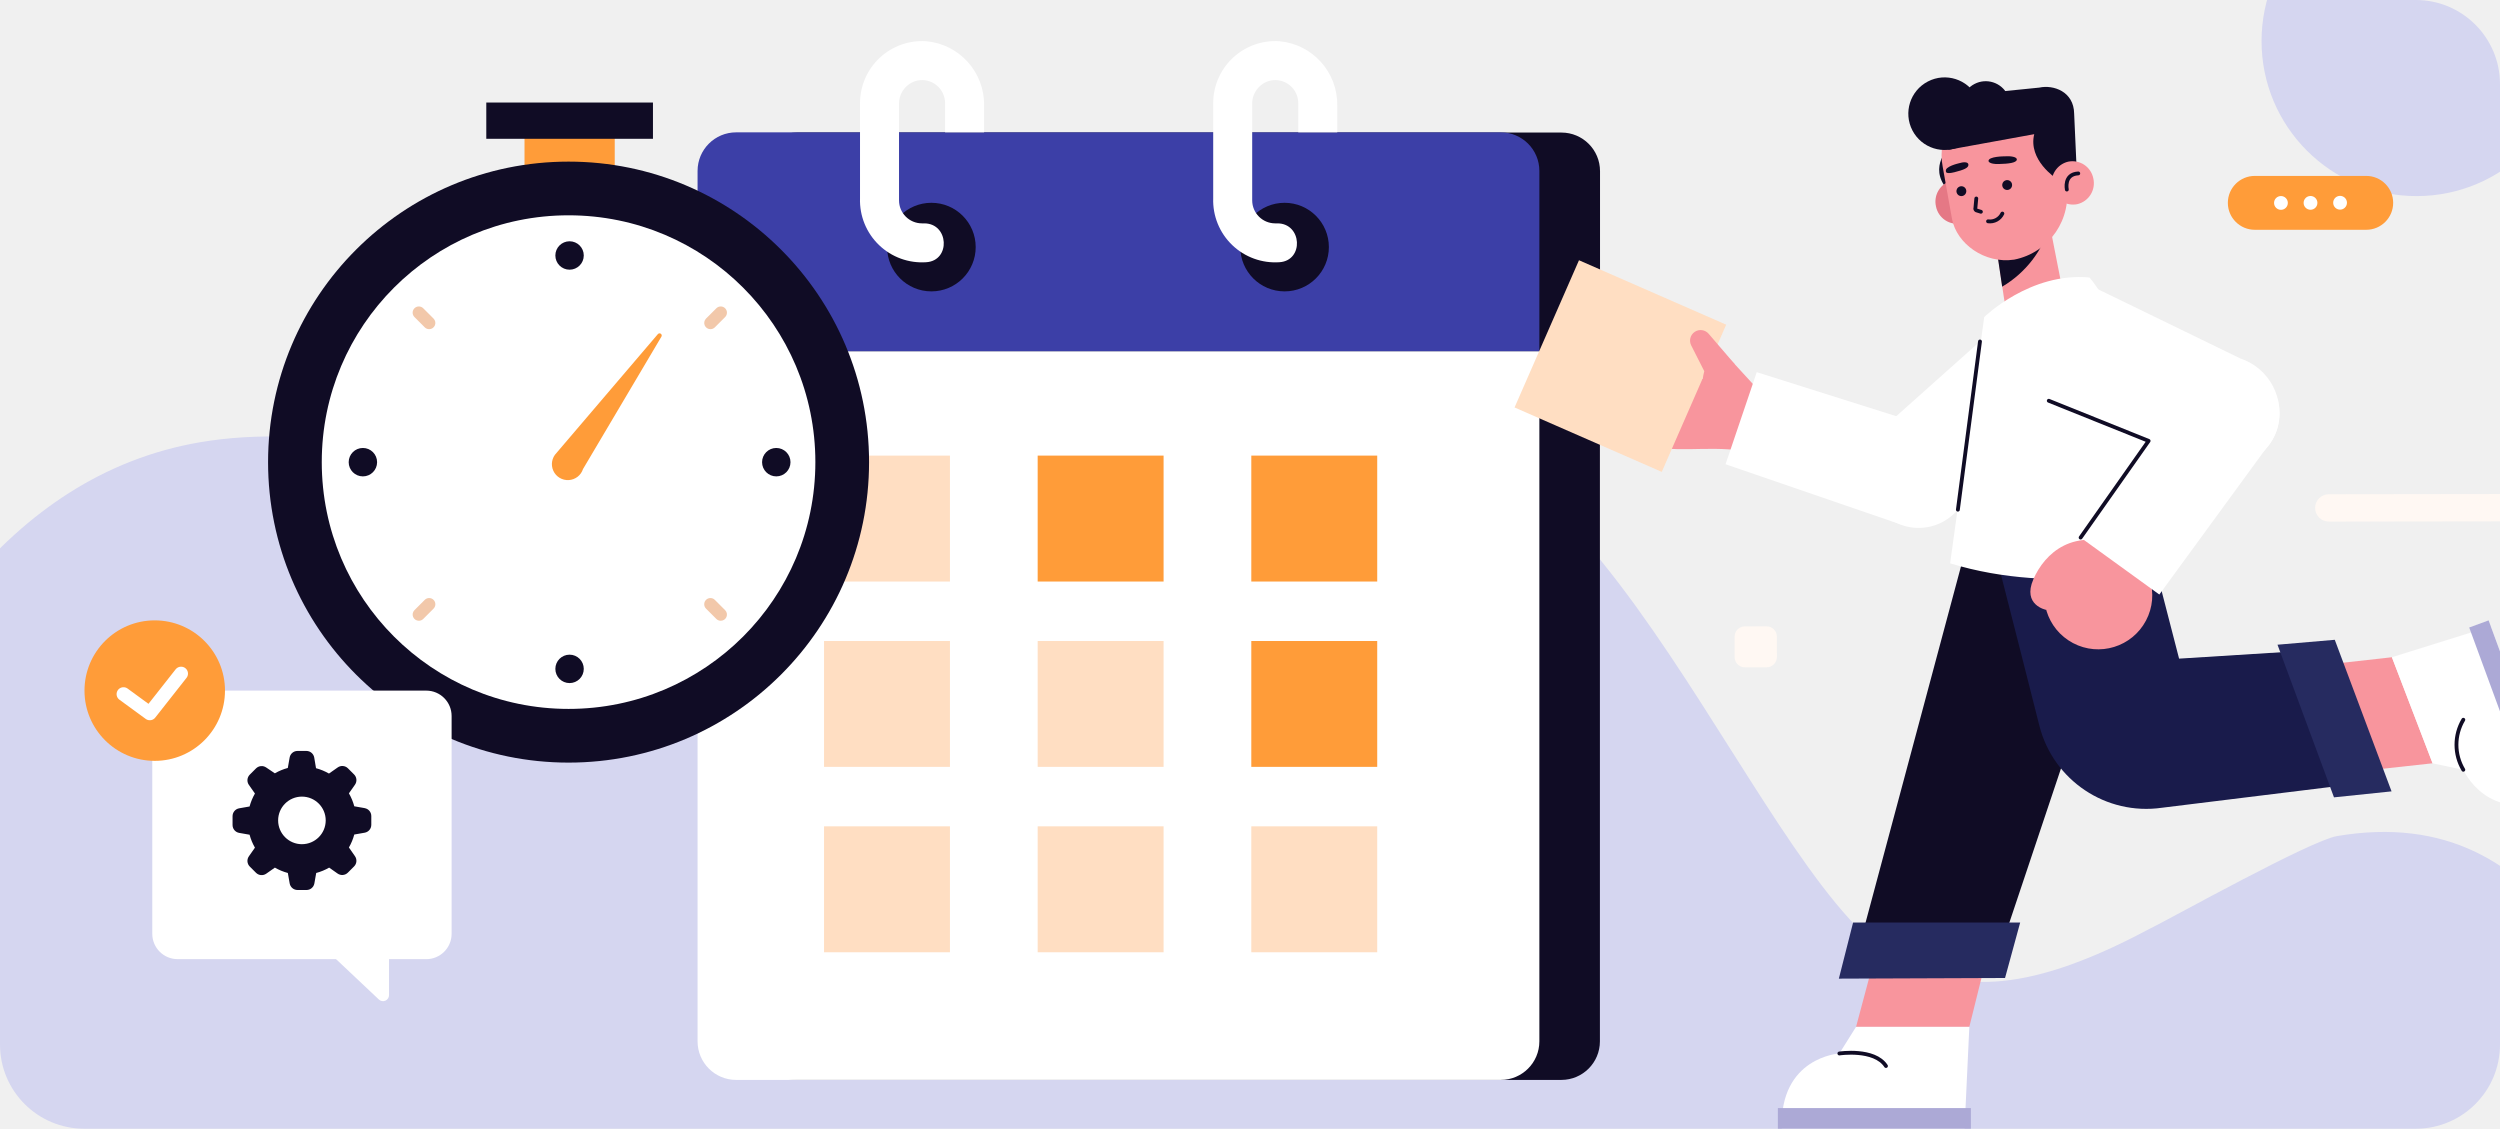
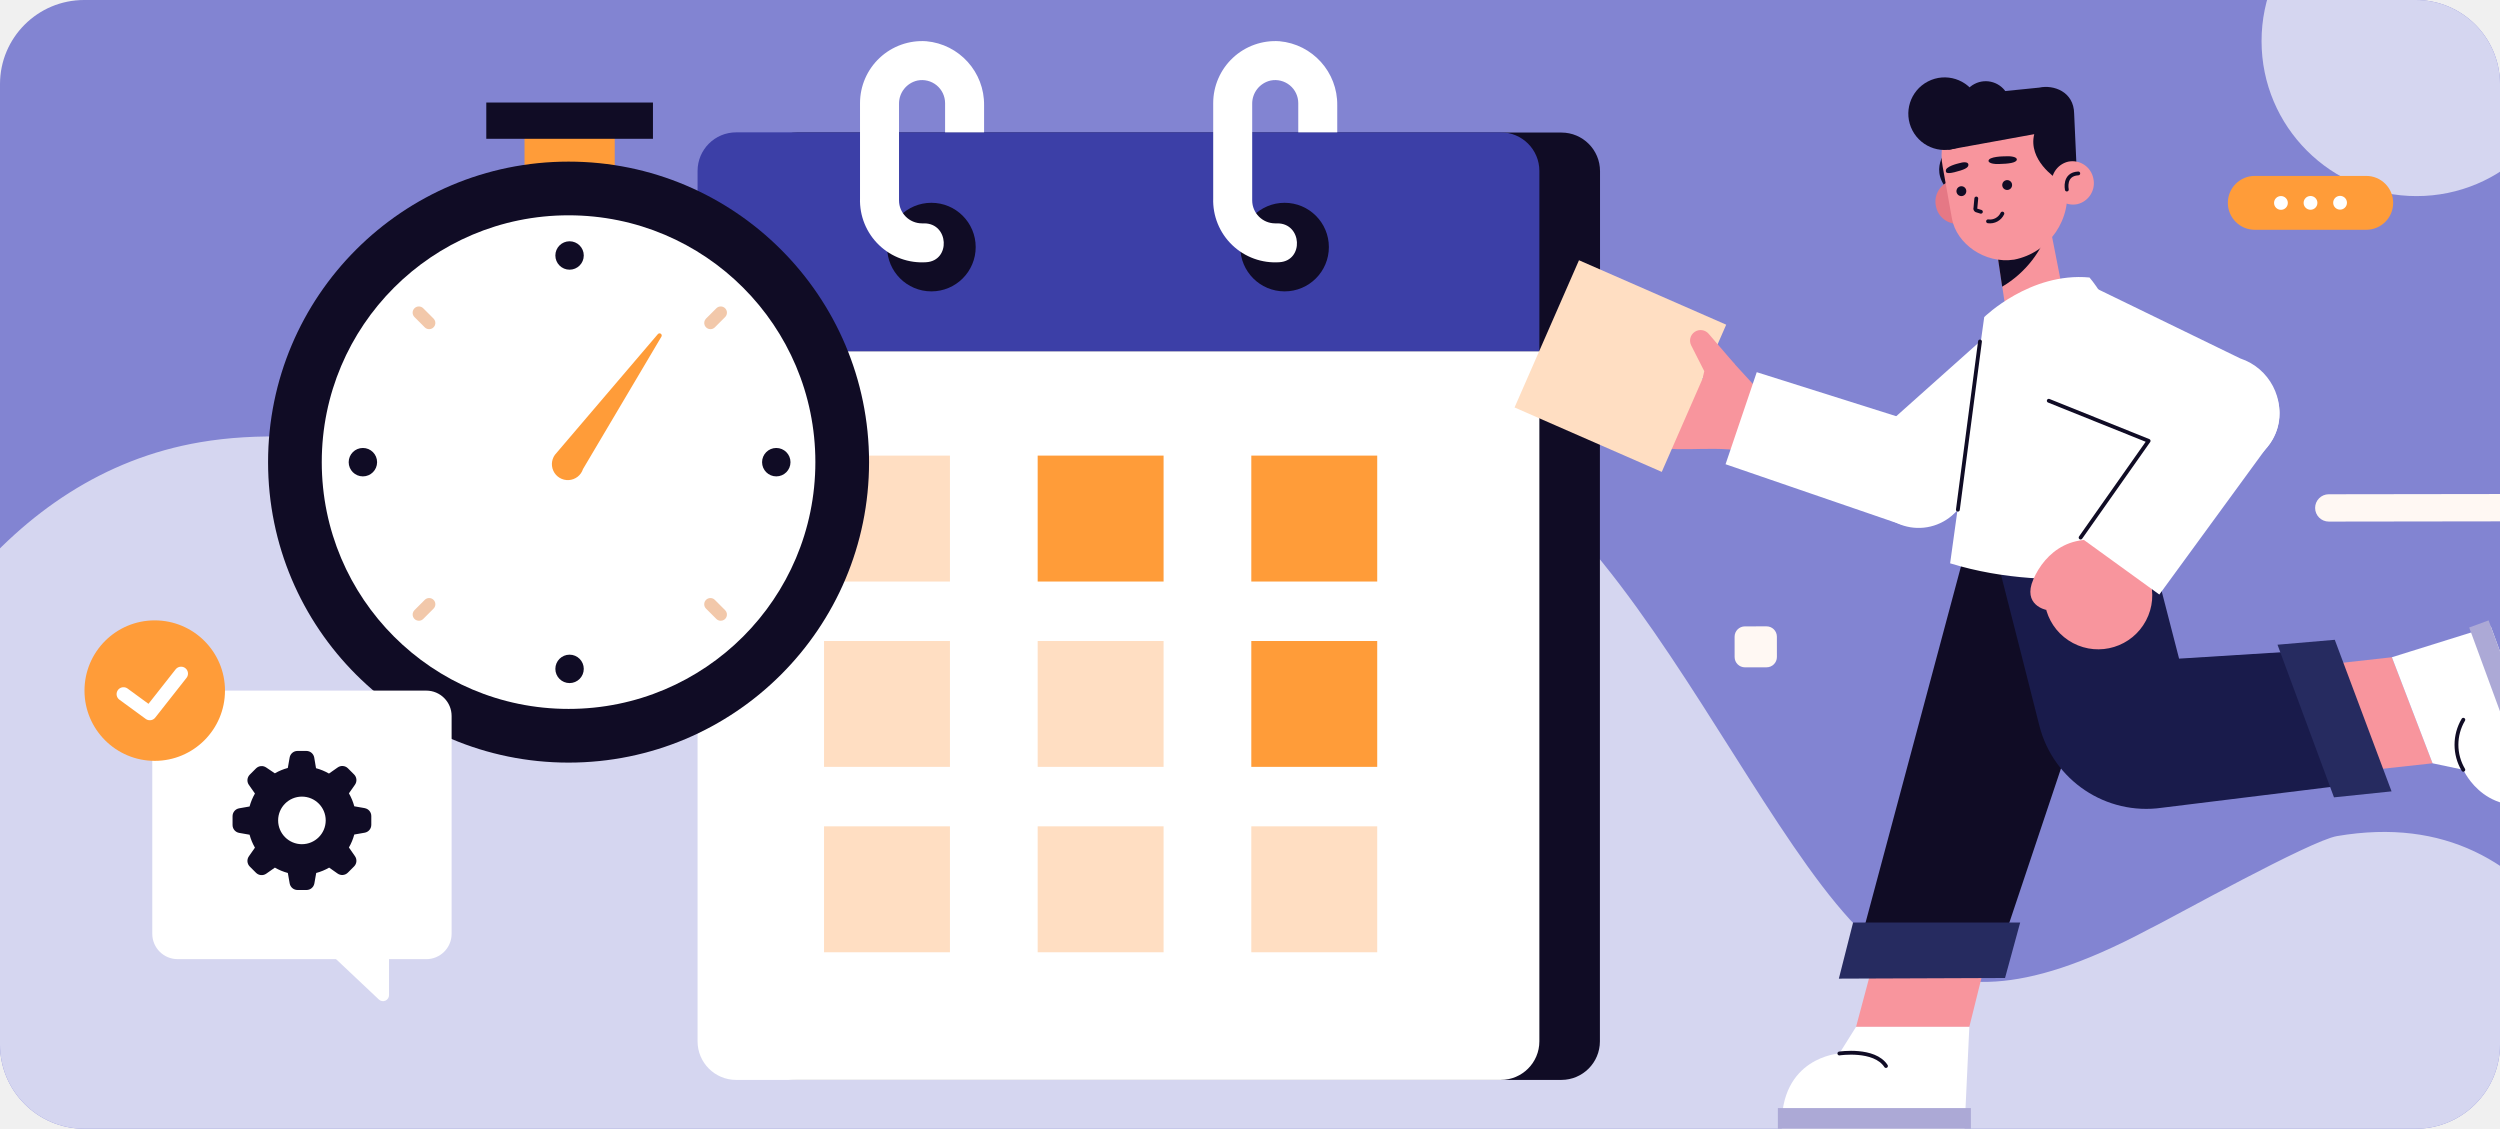
<svg xmlns="http://www.w3.org/2000/svg" width="505" height="228" viewBox="0 0 505 228">
  <defs>
    <clipPath id="clip-path">
      <rect id="Rectángulo_42767" data-name="Rectángulo 42767" width="505" height="228" rx="17" transform="translate(180 404)" fill="#e8e8e8" />
    </clipPath>
  </defs>
-   <g id="Enmascarar_grupo_222" data-name="Enmascarar grupo 222" transform="translate(-180 -404)" clip-path="url(#clip-path)">
-     <g id="Grupo_169334" data-name="Grupo 169334" transform="translate(130.996 309.308)">
-       <g id="Grupo_169338" data-name="Grupo 169338" transform="translate(0 84.266)">
-         <path id="Trazado_161037" data-name="Trazado 161037" d="M557.584,344.17c-5.335.91-32.929,16.271-37.4,18.508l0-.012c-.066.037-.129.065-.194.1-.176.09-.35.181-.526.273-26.663,14.214-38.907,11.548-49.392,6.738-28.31-12.991-61.725-117.155-107.575-106.328-19.448,4.591-18.467,59.07-30.661,71.774l.016-.056c-.085.108-.17.2-.255.3-1.749,1.834-3.454,3.7-5.065,5.619-23.849,23.257-47.605-7.06-54.426-13.927-.5-.543-1.023-4.856-1.531-5.395-.273-.3-.424-.482-.424-.482l0,.037c-29.882-31.466-98.381-64.537-144.2-56.712C47.224,278.056,36.513,412.649,36.513,412.649H624.795c-9.189-31.542-23.234-75.991-67.21-68.479" transform="translate(-36.513 -164.853)" fill="#d5d6f0" />
-         <path id="Trazado_161038" data-name="Trazado 161038" d="M655.1,205.827l-35.469.049a2.76,2.76,0,1,1-.007-5.521l35.469-.05a2.761,2.761,0,0,1,.008,5.522" transform="translate(-100.209 -90.089)" fill="#fff8f3" />
-         <path id="Trazado_161040" data-name="Trazado 161040" d="M606.8,86.7l-4.377.006a2.083,2.083,0,0,1-2.086-2.079l-.005-4.109a2.082,2.082,0,0,1,2.079-2.086l4.377-.006a2.083,2.083,0,0,1,2.086,2.079l.005,4.109A2.082,2.082,0,0,1,606.8,86.7" transform="translate(-200.94 58.523)" fill="#fff8f3" />
-         <path id="Trazado_161041" data-name="Trazado 161041" d="M10.35,247.714l-4.377.006a2.083,2.083,0,0,1-2.086-2.079l-.006-4.109a2.083,2.083,0,0,1,2.08-2.086l4.377-.006a2.083,2.083,0,0,1,2.086,2.079l.005,4.109a2.083,2.083,0,0,1-2.079,2.086" transform="translate(13.091 -110.011)" fill="#fff8f3" />
-         <path id="Trazado_161042" data-name="Trazado 161042" d="M523.37,31.313A31.313,31.313,0,1,1,492.056,0,31.314,31.314,0,0,1,523.37,31.313" transform="translate(45.094 -12.588)" fill="#d5d6f0" />
-         <path id="Trazado_161043" data-name="Trazado 161043" d="M581.948,155.069H559.436a5.441,5.441,0,0,1,0-10.883h22.512a5.441,5.441,0,0,1,0,10.883" transform="translate(-54.965 -98.226)" fill="#ff9c39" />
-         <path id="Trazado_161044" data-name="Trazado 161044" d="M567.43,150.216a1.392,1.392,0,1,1-1.4-1.388,1.392,1.392,0,0,1,1.4,1.388" transform="translate(-56.283 -98.801)" fill="#fff" />
-         <path id="Trazado_161045" data-name="Trazado 161045" d="M574.245,150.2a1.392,1.392,0,1,1-1.4-1.388,1.392,1.392,0,0,1,1.4,1.388" transform="translate(-57.126 -98.798)" fill="#fff" />
-         <path id="Trazado_161046" data-name="Trazado 161046" d="M581.059,150.173a1.392,1.392,0,1,1-1.4-1.388,1.392,1.392,0,0,1,1.4,1.388" transform="translate(-57.969 -98.795)" fill="#fff" />
-         <g id="Grupo_169337" data-name="Grupo 169337" transform="translate(189.913 18.726)">
-           <path id="Trazado_161052" data-name="Trazado 161052" d="M196,291.675a7.792,7.792,0,0,0,7.792,7.792H358.252a7.792,7.792,0,0,0,7.793-7.792V152.267H196Z" transform="translate(-183.772 -89.624)" fill="#100c25" />
-           <path id="Trazado_161053" data-name="Trazado 161053" d="M358.284,88.588H203.826a7.792,7.792,0,0,0-7.792,7.792V132.8H366.077V96.38a7.792,7.792,0,0,0-7.792-7.792" transform="translate(-183.782 -70.111)" fill="#100c25" />
-           <path id="Trazado_161054" data-name="Trazado 161054" d="M178.369,291.675a7.792,7.792,0,0,0,7.792,7.792H340.619a7.792,7.792,0,0,0,7.793-7.792V152.267H178.369Z" transform="translate(-178.369 -89.624)" fill="#fff" />
-           <path id="Trazado_161055" data-name="Trazado 161055" d="M340.619,88.526H186.161a7.792,7.792,0,0,0-7.792,7.792v36.417H348.412V96.318a7.792,7.792,0,0,0-7.792-7.792" transform="translate(-178.369 -70.092)" fill="#3c3fa7" />
-           <path id="Trazado_161056" data-name="Trazado 161056" d="M251.466,117.991a8.947,8.947,0,1,1-8.947-8.947,8.947,8.947,0,0,1,8.947,8.947" transform="translate(-195.285 -76.379)" fill="#100c25" />
-           <path id="Trazado_161057" data-name="Trazado 161057" d="M238.211,98.769h0a4.653,4.653,0,0,1-4.654-4.653V74.661a4.776,4.776,0,0,1,3.727-4.746,4.661,4.661,0,0,1,5.58,4.563v5.9h7.877V74.921a12.827,12.827,0,0,0-11.674-12.945,12.544,12.544,0,0,0-13.387,12.5V93.71a12.529,12.529,0,0,0,13.4,12.906c4.96-.341,4.55-7.847-.422-7.847Z" transform="translate(-192.866 -61.948)" fill="#fff" />
-           <path id="Trazado_161058" data-name="Trazado 161058" d="M354.328,117.991a8.947,8.947,0,1,1-8.947-8.947,8.948,8.948,0,0,1,8.947,8.947" transform="translate(-226.804 -76.379)" fill="#100c25" />
-           <path id="Trazado_161059" data-name="Trazado 161059" d="M341.073,98.769h0a4.653,4.653,0,0,1-4.653-4.653V74.661a4.776,4.776,0,0,1,3.726-4.746,4.661,4.661,0,0,1,5.581,4.563v5.9H353.6V74.921A12.827,12.827,0,0,0,341.93,61.976a12.543,12.543,0,0,0-13.387,12.5V93.71a12.529,12.529,0,0,0,13.4,12.906c4.96-.341,4.549-7.847-.422-7.847Z" transform="translate(-224.386 -61.948)" fill="#fff" />
-           <rect id="Rectángulo_42495" data-name="Rectángulo 42495" width="25.435" height="25.435" transform="translate(25.545 83.73)" fill="#ffdec2" />
-           <rect id="Rectángulo_42496" data-name="Rectángulo 42496" width="25.435" height="25.435" transform="translate(25.545 121.176)" fill="#ffdec2" />
-           <rect id="Rectángulo_42497" data-name="Rectángulo 42497" width="25.435" height="25.435" transform="translate(25.545 158.621)" fill="#ffdec2" />
-           <rect id="Rectángulo_42498" data-name="Rectángulo 42498" width="25.435" height="25.435" transform="translate(68.7 83.73)" fill="#ff9c39" />
-           <rect id="Rectángulo_42499" data-name="Rectángulo 42499" width="25.435" height="25.435" transform="translate(68.7 121.176)" fill="#ffdec2" />
-           <rect id="Rectángulo_42500" data-name="Rectángulo 42500" width="25.435" height="25.435" transform="translate(68.7 158.621)" fill="#ffdec2" />
-           <rect id="Rectángulo_42501" data-name="Rectángulo 42501" width="25.435" height="25.435" transform="translate(111.854 83.73)" fill="#ff9c39" />
-           <rect id="Rectángulo_42502" data-name="Rectángulo 42502" width="25.435" height="25.435" transform="translate(111.854 121.176)" fill="#ff9c39" />
-           <rect id="Rectángulo_42503" data-name="Rectángulo 42503" width="25.435" height="25.435" transform="translate(111.854 158.621)" fill="#ffdec2" />
-         </g>
-         <g id="Grupo_169336" data-name="Grupo 169336" transform="translate(103.151 31.143)">
-           <rect id="Rectángulo_42504" data-name="Rectángulo 42504" width="18.223" height="12.001" transform="translate(51.806 4.207)" fill="#ff9c39" />
-           <rect id="Rectángulo_42505" data-name="Rectángulo 42505" width="33.667" height="7.319" transform="translate(44.083)" fill="#100c25" />
-           <path id="Trazado_161060" data-name="Trazado 161060" d="M194.133,200.313a60.7,60.7,0,1,1-60.7-60.7,60.7,60.7,0,0,1,60.7,60.7" transform="translate(-72.729 -127.683)" fill="#100c25" />
-           <path id="Trazado_161061" data-name="Trazado 161061" d="M187.173,204.2a49.854,49.854,0,1,1-49.855-49.855A49.855,49.855,0,0,1,187.173,204.2" transform="translate(-76.616 -131.57)" fill="#fff" />
-           <path id="Trazado_161062" data-name="Trazado 161062" d="M115.736,183.943a1.25,1.25,0,0,1-.887-.367l-2.082-2.082a1.254,1.254,0,1,1,1.774-1.774l2.083,2.082a1.254,1.254,0,0,1-.887,2.141" transform="translate(-83.194 -138.166)" fill="#f2c8aa" />
-           <path id="Trazado_161063" data-name="Trazado 161063" d="M195.74,263.948a1.251,1.251,0,0,1-.888-.367L192.77,261.5a1.254,1.254,0,0,1,1.774-1.774l2.083,2.082a1.254,1.254,0,0,1-.886,2.141" transform="translate(-104.298 -159.271)" fill="#f2c8aa" />
-           <path id="Trazado_161064" data-name="Trazado 161064" d="M113.653,263.948a1.254,1.254,0,0,1-.888-2.141l2.083-2.082a1.254,1.254,0,0,1,1.774,1.774l-2.082,2.082a1.25,1.25,0,0,1-.886.367" transform="translate(-83.193 -159.271)" fill="#f2c8aa" />
-           <path id="Trazado_161065" data-name="Trazado 161065" d="M193.658,183.943a1.254,1.254,0,0,1-.887-2.141l2.083-2.082a1.254,1.254,0,1,1,1.774,1.774l-2.082,2.082a1.25,1.25,0,0,1-.887.367" transform="translate(-104.298 -138.166)" fill="#f2c8aa" />
-           <path id="Trazado_161066" data-name="Trazado 161066" d="M157.3,164.341a2.87,2.87,0,1,1-2.87-2.87,2.87,2.87,0,0,1,2.87,2.87" transform="translate(-93.525 -133.45)" fill="#100c25" />
-           <path id="Trazado_161067" data-name="Trazado 161067" d="M157.3,277.766a2.87,2.87,0,1,1-2.87-2.87,2.87,2.87,0,0,1,2.87,2.87" transform="translate(-93.525 -163.37)" fill="#100c25" />
-           <path id="Trazado_161068" data-name="Trazado 161068" d="M97.722,218.183a2.87,2.87,0,1,1-2.87,2.87,2.87,2.87,0,0,1,2.87-2.87" transform="translate(-78.565 -148.41)" fill="#100c25" />
-           <path id="Trazado_161069" data-name="Trazado 161069" d="M211.147,218.183a2.87,2.87,0,1,1-2.87,2.87,2.87,2.87,0,0,1,2.87-2.87" transform="translate(-108.485 -148.41)" fill="#100c25" />
-           <path id="Trazado_161070" data-name="Trazado 161070" d="M172.015,186.881,151.525,210.9a3.22,3.22,0,1,0,5.366,3.235l15.837-26.74a.44.44,0,0,0-.714-.51" transform="translate(-93.269 -140.11)" fill="#ff9c39" />
-         </g>
-         <path id="Trazado_161071" data-name="Trazado 161071" d="M491.172,334.814l8.914-35.869-21.331-3.277L468.29,334.814Z" transform="translate(-44.363 -116.967)" fill="#f8959d" />
-         <path id="Trazado_161072" data-name="Trazado 161072" d="M489.051,340.341H466.169l-3.374,5.381s-12.109.712-11.635,15.2h36.925Z" transform="translate(-42.242 -122.493)" fill="#fff" />
-         <rect id="Rectángulo_42506" data-name="Rectángulo 42506" width="38.992" height="4.176" transform="translate(408.131 234.25)" fill="#aca9d6" />
-         <path id="Trazado_161073" data-name="Trazado 161073" d="M464.44,346.462s7.073-1.072,9.417,2.532" transform="translate(-43.886 -123.232)" fill="none" stroke="#100c25" stroke-linecap="round" stroke-linejoin="round" stroke-width="0.775" />
-         <path id="Trazado_161074" data-name="Trazado 161074" d="M526.327,223.871,496.07,314.227l-28.244-.665L491.79,224.1Z" transform="translate(-44.305 -108.084)" fill="#100c25" />
-         <path id="Trazado_161075" data-name="Trazado 161075" d="M500.951,316.3l-3.057,11.2-33.57.131L467.2,316.3Z" transform="translate(-43.872 -119.519)" fill="#262b60" />
-         <path id="Trazado_161076" data-name="Trazado 161076" d="M586.489,255.143,548.8,259.353l10.973,21.036,34.934-3.826Z" transform="translate(-54.322 -111.953)" fill="#f8959d" />
-         <path id="Trazado_161077" data-name="Trazado 161077" d="M591.81,254.261l8.215,21.421,6.216,1.312s4.843,11.122,18.275,5.683l-12.729-34.661Z" transform="translate(-59.644 -111.071)" fill="#fff" />
-         <rect id="Rectángulo_42507" data-name="Rectángulo 42507" width="4.176" height="38.992" transform="translate(547.782 137.182) rotate(-20.166)" fill="#aca9d6" />
-         <path id="Trazado_161078" data-name="Trazado 161078" d="M608.078,279.657a9.9,9.9,0,0,1,0-10.109" transform="translate(-61.481 -113.735)" fill="none" stroke="#100c25" stroke-linecap="round" stroke-linejoin="round" stroke-width="0.775" />
-         <path id="Trazado_161079" data-name="Trazado 161079" d="M567.458,249.057l-30.271,1.9-8.236-31.909-31.2,1.384,7.406,29.041,3.809,15.03a22.274,22.274,0,0,0,24.752,16.576L576.57,275.8Z" transform="translate(-48.008 -107.487)" fill="#191b4b" />
-         <path id="Trazado_161080" data-name="Trazado 161080" d="M565.44,252.112l11.57-.992,11.468,30.618-11.629,1.207Z" transform="translate(-56.381 -111.455)" fill="#262b60" />
-         <path id="Trazado_161081" data-name="Trazado 161081" d="M488.905,138.387s-4.473,4.855,2.248,9.634Z" transform="translate(-46.733 -97.509)" fill="#100c25" />
-         <path id="Trazado_161082" data-name="Trazado 161082" d="M495.091,148.622a4.391,4.391,0,0,1-3.254,5.264,4.344,4.344,0,0,1-5.135-3.4,4.391,4.391,0,0,1,3.254-5.264,4.344,4.344,0,0,1,5.135,3.4" transform="translate(-46.627 -98.342)" fill="#e57885" />
-         <path id="Trazado_161083" data-name="Trazado 161083" d="M500.636,159.578l1.555,10.481c.539,3.681,3.023,5.319,6.527,4.763,2.991-.476,6.066-2.416,5.452-5.642L510.955,152.8Z" transform="translate(-48.364 -99.293)" fill="#f8959d" />
-         <path id="Trazado_161084" data-name="Trazado 161084" d="M501.78,167.828a21.368,21.368,0,0,0,9.709-12.579c.795-3.074-11.06,3.458-11.06,3.458Z" transform="translate(-48.339 -99.493)" fill="#100c25" />
-         <path id="Trazado_161085" data-name="Trazado 161085" d="M502.674,158.862h0c-5.983.9-11.644-3.237-12.568-8.258l-1.875-10.515a11.727,11.727,0,0,1,8.778-13.693c6.195-1.374,13.427,2.461,14.816,8.862l1.363,8.211a13.312,13.312,0,0,1-10.514,15.393" transform="translate(-46.804 -95.991)" fill="#f8959d" />
-         <path id="Trazado_161086" data-name="Trazado 161086" d="M502.09,139.668s-3.326,0-3.266.957c0,0,.059.647,2.051.6s3.533-.235,3.661-.858-1.38-.788-2.446-.7" transform="translate(-48.14 -97.665)" fill="#100c25" />
-         <path id="Trazado_161087" data-name="Trazado 161087" d="M491.543,141.266s-2.809.648-2.538,1.567c0,0-.231.711,1.7.223s2.857-.871,2.843-1.506-.987-.606-2.006-.284" transform="translate(-46.923 -97.837)" fill="#100c25" />
-         <path id="Trazado_161088" data-name="Trazado 161088" d="M501.61,152.865a2.769,2.769,0,0,1-2.893,1.568" transform="translate(-48.127 -99.3)" fill="none" stroke="#100c25" stroke-linecap="round" stroke-linejoin="round" stroke-width="0.775" />
-         <path id="Trazado_161089" data-name="Trazado 161089" d="M493.412,147.388a1,1,0,1,1-1.155-.811,1,1,0,0,1,1.155.811" transform="translate(-47.226 -98.52)" fill="#100c25" />
-         <path id="Trazado_161090" data-name="Trazado 161090" d="M503.948,145.891a1,1,0,1,1-1.22-.708,1,1,0,0,1,1.22.708" transform="translate(-48.531 -98.346)" fill="#100c25" />
-         <path id="Trazado_161091" data-name="Trazado 161091" d="M495.977,149.393l-.175,1.891a.4.4,0,0,0,.178.5l.93.29" transform="translate(-47.763 -98.871)" fill="none" stroke="#100c25" stroke-linecap="round" stroke-linejoin="round" stroke-width="0.772" />
-         <path id="Trazado_161092" data-name="Trazado 161092" d="M511.348,142.148s-5.723-3.687-4.436-8.93l-17.354,3.156.765-10.784,17.619-1.781c2.822-.615,6.98.771,7.035,5.269l.477,10.614Z" transform="translate(-46.994 -95.688)" fill="#100c25" />
-         <path id="Trazado_161093" data-name="Trazado 161093" d="M494.178,125.428a7.332,7.332,0,1,1-9.885-3.128,7.332,7.332,0,0,1,9.885,3.128" transform="translate(-45.853 -95.416)" fill="#100c25" />
-         <path id="Trazado_161094" data-name="Trazado 161094" d="M501.85,125.008a4.912,4.912,0,1,1-6.623-2.1,4.912,4.912,0,0,1,6.623,2.1" transform="translate(-47.367 -95.526)" fill="#100c25" />
-         <path id="Trazado_161095" data-name="Trazado 161095" d="M521.794,144.259a4.347,4.347,0,0,1-3.222,5.212,4.3,4.3,0,0,1-5.085-3.37,4.348,4.348,0,0,1,3.222-5.213,4.3,4.3,0,0,1,5.085,3.371" transform="translate(-49.941 -97.806)" fill="#f8959d" />
-         <path id="Trazado_161096" data-name="Trazado 161096" d="M516.871,146.874s-.677-3.112,2.31-3.26" transform="translate(-50.365 -98.156)" fill="none" stroke="#100c25" stroke-linecap="round" stroke-linejoin="round" stroke-width="0.772" />
-         <path id="Trazado_161097" data-name="Trazado 161097" d="M436.621,186.978c-.945-1.015-2.635-2.559-3.919-2.241a2.366,2.366,0,0,0-1.505,3.691l.769,1.269c-1.718.656-5.26.823-11.746-5.727a3.27,3.27,0,0,0-4-.582,2.013,2.013,0,0,0-.61,2.636c.021.045.053.087.078.131a2.973,2.973,0,0,0-2.6.273,2.015,2.015,0,0,0-.611,2.636,2.744,2.744,0,0,0,.224.372,2.592,2.592,0,0,0-1.222.422,2.013,2.013,0,0,0-.61,2.636,2.948,2.948,0,0,0,.556.771c.086.087.171.163.256.248-.039.024-.082.039-.119.065a2.013,2.013,0,0,0-.611,2.636,2.976,2.976,0,0,0,.556.771,38.159,38.159,0,0,0,5.305,4.517l0,0,.082.053a25.318,25.318,0,0,0,2.445,1.491c3.747,2.177,11.767.351,18.662,1.463l5.382-10.157Z" transform="translate(-37.228 -103.02)" fill="#f8959d" />
-         <rect id="Rectángulo_42508" data-name="Rectángulo 42508" width="32.461" height="32.461" transform="translate(354.943 92.733) rotate(-66.362)" fill="#ffdec2" />
-         <path id="Trazado_161098" data-name="Trazado 161098" d="M439.022,186.58l-5.243-6.11a2.134,2.134,0,0,0-3.524,2.355l2.641,5.205a14.5,14.5,0,0,0,3.122,13.221Z" transform="translate(-39.629 -102.623)" fill="#f8959d" />
-         <path id="Trazado_161099" data-name="Trazado 161099" d="M480.693,200.853l-36.185-11.422-6.3,18.594,34.639,11.9a10.323,10.323,0,1,0,7.845-19.074" transform="translate(-40.641 -103.824)" fill="#fff" />
-         <path id="Trazado_161100" data-name="Trazado 161100" d="M495.873,179.271l-23.834,21.273a11.168,11.168,0,0,0,.9,15.205A11.541,11.541,0,0,0,489,215.393l25.334-19.657a12.378,12.378,0,1,0-18.466-16.465" transform="translate(-44.509 -102.012)" fill="#fff" />
-         <path id="Trazado_161101" data-name="Trazado 161101" d="M518.128,167.592s15.03,16.773,15.468,58.419c0,0-21.731,6.052-43.622-.684l6.887-49.742s9.284-9.12,21.267-7.993" transform="translate(-47.045 -101.11)" fill="#fff" />
-         <line id="Línea_623" data-name="Línea 623" x1="4.465" y2="33.975" transform="translate(444.496 79.405)" fill="none" stroke="#100c25" stroke-linecap="round" stroke-linejoin="round" stroke-width="0.775" />
-         <path id="Trazado_161102" data-name="Trazado 161102" d="M511.683,242.226s-4.888-.927-2.607-6.179,8.132-10.775,18.209-6.414Z" transform="translate(-49.334 -108.602)" fill="#f8959d" />
-         <path id="Trazado_161103" data-name="Trazado 161103" d="M532.224,244.425a10.913,10.913,0,1,0-14.749,4.544,10.912,10.912,0,0,0,14.749-4.544" transform="translate(-49.729 -108.646)" fill="#f8959d" />
-         <path id="Trazado_161104" data-name="Trazado 161104" d="M541.654,191.369l-21.6,31.2,15.9,11.508,21.6-29.577a10.324,10.324,0,1,0-15.906-13.129" transform="translate(-50.766 -103.552)" fill="#fff" />
-         <path id="Trazado_161105" data-name="Trazado 161105" d="M515.087,194.027l29.623,11.962a11.168,11.168,0,0,0,13.237-7.537,11.542,11.542,0,0,0-7.428-14.248l-28.837-14.022a12.379,12.379,0,1,0-6.595,23.846" transform="translate(-48.973 -101.371)" fill="#fff" />
-         <path id="Trazado_161106" data-name="Trazado 161106" d="M519.145,223.653l13.742-19.529-20.172-8.107" transform="translate(-49.859 -104.638)" fill="none" stroke="#100c25" stroke-linecap="round" stroke-linejoin="round" stroke-width="0.775" />
-         <g id="Grupo_169335" data-name="Grupo 169335" transform="translate(66.071 135.742)">
-           <path id="Trazado_161047" data-name="Trazado 161047" d="M97.377,164.019H47.158a5.123,5.123,0,0,1-5.124-5.124V114.9a5.123,5.123,0,0,1,5.124-5.124H97.377A5.124,5.124,0,0,1,102.5,114.9V158.9a5.124,5.124,0,0,1-5.124,5.124" transform="translate(-28.341 -95.588)" fill="#fff" />
-           <path id="Trazado_161048" data-name="Trazado 161048" d="M76.535,163.633l15.542,14.66a1.214,1.214,0,0,0,2.048-.883v-18.2Z" transform="translate(-32.609 -101.704)" fill="#fff" />
-           <path id="Trazado_161049" data-name="Trazado 161049" d="M54.787,107.774A14.189,14.189,0,1,1,40.6,93.585a14.189,14.189,0,0,1,14.19,14.189" transform="translate(-26.408 -93.585)" fill="#ff9c39" />
-           <path id="Trazado_161050" data-name="Trazado 161050" d="M35.4,110l5.311,3.881,6.32-8.027" transform="translate(-27.52 -95.103)" fill="none" stroke="#fff" stroke-linecap="round" stroke-linejoin="round" stroke-width="2.793" />
-           <path id="Trazado_161051" data-name="Trazado 161051" d="M87.23,135.232l-2.1-.368a10.939,10.939,0,0,0-1.084-2.617l1.224-1.746a1.613,1.613,0,0,0-.181-2.068l-1.258-1.258a1.613,1.613,0,0,0-2.068-.147l-1.746,1.224a10.871,10.871,0,0,0-2.617-1.084l-.361-2.149a1.612,1.612,0,0,0-1.56-1.338H73.663a1.613,1.613,0,0,0-1.593,1.338l-.368,2.1a10.849,10.849,0,0,0-2.617,1.084l-1.74-1.171a1.613,1.613,0,0,0-2.068.181l-1.258,1.258a1.613,1.613,0,0,0-.181,2.068l1.224,1.746a10.942,10.942,0,0,0-1.084,2.617l-2.1.368a1.613,1.613,0,0,0-1.338,1.593v1.781a1.612,1.612,0,0,0,1.338,1.592l2.1.368a10.841,10.841,0,0,0,1.084,2.617l-1.224,1.747a1.613,1.613,0,0,0,.181,2.068l1.258,1.258a1.613,1.613,0,0,0,2.068.181l1.746-1.225a10.87,10.87,0,0,0,2.617,1.084l.368,2.1a1.613,1.613,0,0,0,1.593,1.339h1.807a1.614,1.614,0,0,0,1.593-1.339l.368-2.1a10.85,10.85,0,0,0,2.617-1.084l1.707,1.2a1.613,1.613,0,0,0,2.068-.181l1.258-1.258a1.613,1.613,0,0,0,.181-2.068l-1.224-1.76a10.918,10.918,0,0,0,1.084-2.617l2.1-.368a1.613,1.613,0,0,0,1.339-1.593v-1.781a1.613,1.613,0,0,0-1.339-1.586m-12.676,7.282a4.806,4.806,0,1,1,4.806-4.806v.026a4.806,4.806,0,0,1-4.806,4.779" transform="translate(-30.631 -97.308)" fill="#100c25" />
+   <g id="Grupo_170214" data-name="Grupo 170214" transform="translate(-180 -404)">
+     <path id="Trazado_162722" data-name="Trazado 162722" d="M17,0H488a17,17,0,0,1,17,17V211a17,17,0,0,1-17,17H17A17,17,0,0,1,0,211V17A17,17,0,0,1,17,0Z" transform="translate(180 404)" fill="#8284d2" />
+     <g id="Enmascarar_grupo_222" data-name="Enmascarar grupo 222" clip-path="url(#clip-path)">
+       <g id="Grupo_169334" data-name="Grupo 169334" transform="translate(130.996 309.308)">
+         <g id="Grupo_169338" data-name="Grupo 169338" transform="translate(0 84.266)">
+           <path id="Trazado_161037" data-name="Trazado 161037" d="M557.584,344.17c-5.335.91-32.929,16.271-37.4,18.508l0-.012c-.066.037-.129.065-.194.1-.176.09-.35.181-.526.273-26.663,14.214-38.907,11.548-49.392,6.738-28.31-12.991-61.725-117.155-107.575-106.328-19.448,4.591-18.467,59.07-30.661,71.774l.016-.056c-.085.108-.17.2-.255.3-1.749,1.834-3.454,3.7-5.065,5.619-23.849,23.257-47.605-7.06-54.426-13.927-.5-.543-1.023-4.856-1.531-5.395-.273-.3-.424-.482-.424-.482l0,.037c-29.882-31.466-98.381-64.537-144.2-56.712C47.224,278.056,36.513,412.649,36.513,412.649H624.795c-9.189-31.542-23.234-75.991-67.21-68.479" transform="translate(-36.513 -164.853)" fill="#d5d6f0" />
+           <path id="Trazado_161038" data-name="Trazado 161038" d="M655.1,205.827l-35.469.049a2.76,2.76,0,1,1-.007-5.521l35.469-.05a2.761,2.761,0,0,1,.008,5.522" transform="translate(-100.209 -90.089)" fill="#fff8f3" />
+           <path id="Trazado_161040" data-name="Trazado 161040" d="M606.8,86.7l-4.377.006a2.083,2.083,0,0,1-2.086-2.079l-.005-4.109a2.082,2.082,0,0,1,2.079-2.086l4.377-.006a2.083,2.083,0,0,1,2.086,2.079l.005,4.109A2.082,2.082,0,0,1,606.8,86.7" transform="translate(-200.94 58.523)" fill="#fff8f3" />
+           <path id="Trazado_161041" data-name="Trazado 161041" d="M10.35,247.714l-4.377.006a2.083,2.083,0,0,1-2.086-2.079l-.006-4.109a2.083,2.083,0,0,1,2.08-2.086l4.377-.006a2.083,2.083,0,0,1,2.086,2.079l.005,4.109a2.083,2.083,0,0,1-2.079,2.086" transform="translate(13.091 -110.011)" fill="#fff8f3" />
+           <path id="Trazado_161042" data-name="Trazado 161042" d="M523.37,31.313A31.313,31.313,0,1,1,492.056,0,31.314,31.314,0,0,1,523.37,31.313" transform="translate(45.094 -12.588)" fill="#d5d6f0" />
+           <path id="Trazado_161043" data-name="Trazado 161043" d="M581.948,155.069H559.436a5.441,5.441,0,0,1,0-10.883h22.512a5.441,5.441,0,0,1,0,10.883" transform="translate(-54.965 -98.226)" fill="#ff9c39" />
+           <path id="Trazado_161044" data-name="Trazado 161044" d="M567.43,150.216a1.392,1.392,0,1,1-1.4-1.388,1.392,1.392,0,0,1,1.4,1.388" transform="translate(-56.283 -98.801)" fill="#fff" />
+           <path id="Trazado_161045" data-name="Trazado 161045" d="M574.245,150.2a1.392,1.392,0,1,1-1.4-1.388,1.392,1.392,0,0,1,1.4,1.388" transform="translate(-57.126 -98.798)" fill="#fff" />
+           <path id="Trazado_161046" data-name="Trazado 161046" d="M581.059,150.173a1.392,1.392,0,1,1-1.4-1.388,1.392,1.392,0,0,1,1.4,1.388" transform="translate(-57.969 -98.795)" fill="#fff" />
+           <g id="Grupo_169337" data-name="Grupo 169337" transform="translate(189.913 18.726)">
+             <path id="Trazado_161052" data-name="Trazado 161052" d="M196,291.675a7.792,7.792,0,0,0,7.792,7.792H358.252a7.792,7.792,0,0,0,7.793-7.792V152.267H196Z" transform="translate(-183.772 -89.624)" fill="#100c25" />
+             <path id="Trazado_161053" data-name="Trazado 161053" d="M358.284,88.588H203.826a7.792,7.792,0,0,0-7.792,7.792V132.8H366.077V96.38a7.792,7.792,0,0,0-7.792-7.792" transform="translate(-183.782 -70.111)" fill="#100c25" />
+             <path id="Trazado_161054" data-name="Trazado 161054" d="M178.369,291.675a7.792,7.792,0,0,0,7.792,7.792H340.619a7.792,7.792,0,0,0,7.793-7.792V152.267H178.369Z" transform="translate(-178.369 -89.624)" fill="#fff" />
+             <path id="Trazado_161055" data-name="Trazado 161055" d="M340.619,88.526H186.161a7.792,7.792,0,0,0-7.792,7.792v36.417H348.412V96.318a7.792,7.792,0,0,0-7.792-7.792" transform="translate(-178.369 -70.092)" fill="#3c3fa7" />
+             <path id="Trazado_161056" data-name="Trazado 161056" d="M251.466,117.991a8.947,8.947,0,1,1-8.947-8.947,8.947,8.947,0,0,1,8.947,8.947" transform="translate(-195.285 -76.379)" fill="#100c25" />
+             <path id="Trazado_161057" data-name="Trazado 161057" d="M238.211,98.769h0a4.653,4.653,0,0,1-4.654-4.653V74.661a4.776,4.776,0,0,1,3.727-4.746,4.661,4.661,0,0,1,5.58,4.563v5.9h7.877V74.921a12.827,12.827,0,0,0-11.674-12.945,12.544,12.544,0,0,0-13.387,12.5V93.71a12.529,12.529,0,0,0,13.4,12.906c4.96-.341,4.55-7.847-.422-7.847Z" transform="translate(-192.866 -61.948)" fill="#fff" />
+             <path id="Trazado_161058" data-name="Trazado 161058" d="M354.328,117.991a8.947,8.947,0,1,1-8.947-8.947,8.948,8.948,0,0,1,8.947,8.947" transform="translate(-226.804 -76.379)" fill="#100c25" />
+             <path id="Trazado_161059" data-name="Trazado 161059" d="M341.073,98.769h0a4.653,4.653,0,0,1-4.653-4.653V74.661a4.776,4.776,0,0,1,3.726-4.746,4.661,4.661,0,0,1,5.581,4.563v5.9H353.6V74.921A12.827,12.827,0,0,0,341.93,61.976a12.543,12.543,0,0,0-13.387,12.5V93.71a12.529,12.529,0,0,0,13.4,12.906c4.96-.341,4.549-7.847-.422-7.847Z" transform="translate(-224.386 -61.948)" fill="#fff" />
+             <rect id="Rectángulo_42495" data-name="Rectángulo 42495" width="25.435" height="25.435" transform="translate(25.545 83.73)" fill="#ffdec2" />
+             <rect id="Rectángulo_42496" data-name="Rectángulo 42496" width="25.435" height="25.435" transform="translate(25.545 121.176)" fill="#ffdec2" />
+             <rect id="Rectángulo_42497" data-name="Rectángulo 42497" width="25.435" height="25.435" transform="translate(25.545 158.621)" fill="#ffdec2" />
+             <rect id="Rectángulo_42498" data-name="Rectángulo 42498" width="25.435" height="25.435" transform="translate(68.7 83.73)" fill="#ff9c39" />
+             <rect id="Rectángulo_42499" data-name="Rectángulo 42499" width="25.435" height="25.435" transform="translate(68.7 121.176)" fill="#ffdec2" />
+             <rect id="Rectángulo_42500" data-name="Rectángulo 42500" width="25.435" height="25.435" transform="translate(68.7 158.621)" fill="#ffdec2" />
+             <rect id="Rectángulo_42501" data-name="Rectángulo 42501" width="25.435" height="25.435" transform="translate(111.854 83.73)" fill="#ff9c39" />
+             <rect id="Rectángulo_42502" data-name="Rectángulo 42502" width="25.435" height="25.435" transform="translate(111.854 121.176)" fill="#ff9c39" />
+             <rect id="Rectángulo_42503" data-name="Rectángulo 42503" width="25.435" height="25.435" transform="translate(111.854 158.621)" fill="#ffdec2" />
+           </g>
+           <g id="Grupo_169336" data-name="Grupo 169336" transform="translate(103.151 31.143)">
+             <rect id="Rectángulo_42504" data-name="Rectángulo 42504" width="18.223" height="12.001" transform="translate(51.806 4.207)" fill="#ff9c39" />
+             <rect id="Rectángulo_42505" data-name="Rectángulo 42505" width="33.667" height="7.319" transform="translate(44.083)" fill="#100c25" />
+             <path id="Trazado_161060" data-name="Trazado 161060" d="M194.133,200.313a60.7,60.7,0,1,1-60.7-60.7,60.7,60.7,0,0,1,60.7,60.7" transform="translate(-72.729 -127.683)" fill="#100c25" />
+             <path id="Trazado_161061" data-name="Trazado 161061" d="M187.173,204.2a49.854,49.854,0,1,1-49.855-49.855A49.855,49.855,0,0,1,187.173,204.2" transform="translate(-76.616 -131.57)" fill="#fff" />
+             <path id="Trazado_161062" data-name="Trazado 161062" d="M115.736,183.943a1.25,1.25,0,0,1-.887-.367l-2.082-2.082a1.254,1.254,0,1,1,1.774-1.774l2.083,2.082a1.254,1.254,0,0,1-.887,2.141" transform="translate(-83.194 -138.166)" fill="#f2c8aa" />
+             <path id="Trazado_161063" data-name="Trazado 161063" d="M195.74,263.948a1.251,1.251,0,0,1-.888-.367L192.77,261.5a1.254,1.254,0,0,1,1.774-1.774l2.083,2.082a1.254,1.254,0,0,1-.886,2.141" transform="translate(-104.298 -159.271)" fill="#f2c8aa" />
+             <path id="Trazado_161064" data-name="Trazado 161064" d="M113.653,263.948a1.254,1.254,0,0,1-.888-2.141l2.083-2.082a1.254,1.254,0,0,1,1.774,1.774l-2.082,2.082a1.25,1.25,0,0,1-.886.367" transform="translate(-83.193 -159.271)" fill="#f2c8aa" />
+             <path id="Trazado_161065" data-name="Trazado 161065" d="M193.658,183.943a1.254,1.254,0,0,1-.887-2.141l2.083-2.082a1.254,1.254,0,1,1,1.774,1.774l-2.082,2.082a1.25,1.25,0,0,1-.887.367" transform="translate(-104.298 -138.166)" fill="#f2c8aa" />
+             <path id="Trazado_161066" data-name="Trazado 161066" d="M157.3,164.341a2.87,2.87,0,1,1-2.87-2.87,2.87,2.87,0,0,1,2.87,2.87" transform="translate(-93.525 -133.45)" fill="#100c25" />
+             <path id="Trazado_161067" data-name="Trazado 161067" d="M157.3,277.766a2.87,2.87,0,1,1-2.87-2.87,2.87,2.87,0,0,1,2.87,2.87" transform="translate(-93.525 -163.37)" fill="#100c25" />
+             <path id="Trazado_161068" data-name="Trazado 161068" d="M97.722,218.183a2.87,2.87,0,1,1-2.87,2.87,2.87,2.87,0,0,1,2.87-2.87" transform="translate(-78.565 -148.41)" fill="#100c25" />
+             <path id="Trazado_161069" data-name="Trazado 161069" d="M211.147,218.183a2.87,2.87,0,1,1-2.87,2.87,2.87,2.87,0,0,1,2.87-2.87" transform="translate(-108.485 -148.41)" fill="#100c25" />
+             <path id="Trazado_161070" data-name="Trazado 161070" d="M172.015,186.881,151.525,210.9a3.22,3.22,0,1,0,5.366,3.235l15.837-26.74a.44.44,0,0,0-.714-.51" transform="translate(-93.269 -140.11)" fill="#ff9c39" />
+           </g>
+           <path id="Trazado_161071" data-name="Trazado 161071" d="M491.172,334.814l8.914-35.869-21.331-3.277L468.29,334.814Z" transform="translate(-44.363 -116.967)" fill="#f8959d" />
+           <path id="Trazado_161072" data-name="Trazado 161072" d="M489.051,340.341H466.169l-3.374,5.381s-12.109.712-11.635,15.2h36.925Z" transform="translate(-42.242 -122.493)" fill="#fff" />
+           <rect id="Rectángulo_42506" data-name="Rectángulo 42506" width="38.992" height="4.176" transform="translate(408.131 234.25)" fill="#aca9d6" />
+           <path id="Trazado_161073" data-name="Trazado 161073" d="M464.44,346.462s7.073-1.072,9.417,2.532" transform="translate(-43.886 -123.232)" fill="none" stroke="#100c25" stroke-linecap="round" stroke-linejoin="round" stroke-width="0.775" />
+           <path id="Trazado_161074" data-name="Trazado 161074" d="M526.327,223.871,496.07,314.227l-28.244-.665L491.79,224.1Z" transform="translate(-44.305 -108.084)" fill="#100c25" />
+           <path id="Trazado_161075" data-name="Trazado 161075" d="M500.951,316.3l-3.057,11.2-33.57.131L467.2,316.3Z" transform="translate(-43.872 -119.519)" fill="#262b60" />
+           <path id="Trazado_161076" data-name="Trazado 161076" d="M586.489,255.143,548.8,259.353l10.973,21.036,34.934-3.826Z" transform="translate(-54.322 -111.953)" fill="#f8959d" />
+           <path id="Trazado_161077" data-name="Trazado 161077" d="M591.81,254.261l8.215,21.421,6.216,1.312s4.843,11.122,18.275,5.683l-12.729-34.661Z" transform="translate(-59.644 -111.071)" fill="#fff" />
+           <rect id="Rectángulo_42507" data-name="Rectángulo 42507" width="4.176" height="38.992" transform="translate(547.782 137.182) rotate(-20.166)" fill="#aca9d6" />
+           <path id="Trazado_161078" data-name="Trazado 161078" d="M608.078,279.657a9.9,9.9,0,0,1,0-10.109" transform="translate(-61.481 -113.735)" fill="none" stroke="#100c25" stroke-linecap="round" stroke-linejoin="round" stroke-width="0.775" />
+           <path id="Trazado_161079" data-name="Trazado 161079" d="M567.458,249.057l-30.271,1.9-8.236-31.909-31.2,1.384,7.406,29.041,3.809,15.03a22.274,22.274,0,0,0,24.752,16.576L576.57,275.8Z" transform="translate(-48.008 -107.487)" fill="#191b4b" />
+           <path id="Trazado_161080" data-name="Trazado 161080" d="M565.44,252.112l11.57-.992,11.468,30.618-11.629,1.207Z" transform="translate(-56.381 -111.455)" fill="#262b60" />
+           <path id="Trazado_161081" data-name="Trazado 161081" d="M488.905,138.387s-4.473,4.855,2.248,9.634Z" transform="translate(-46.733 -97.509)" fill="#100c25" />
+           <path id="Trazado_161082" data-name="Trazado 161082" d="M495.091,148.622a4.391,4.391,0,0,1-3.254,5.264,4.344,4.344,0,0,1-5.135-3.4,4.391,4.391,0,0,1,3.254-5.264,4.344,4.344,0,0,1,5.135,3.4" transform="translate(-46.627 -98.342)" fill="#e57885" />
+           <path id="Trazado_161083" data-name="Trazado 161083" d="M500.636,159.578l1.555,10.481c.539,3.681,3.023,5.319,6.527,4.763,2.991-.476,6.066-2.416,5.452-5.642L510.955,152.8Z" transform="translate(-48.364 -99.293)" fill="#f8959d" />
+           <path id="Trazado_161084" data-name="Trazado 161084" d="M501.78,167.828a21.368,21.368,0,0,0,9.709-12.579c.795-3.074-11.06,3.458-11.06,3.458Z" transform="translate(-48.339 -99.493)" fill="#100c25" />
+           <path id="Trazado_161085" data-name="Trazado 161085" d="M502.674,158.862h0c-5.983.9-11.644-3.237-12.568-8.258l-1.875-10.515a11.727,11.727,0,0,1,8.778-13.693c6.195-1.374,13.427,2.461,14.816,8.862l1.363,8.211a13.312,13.312,0,0,1-10.514,15.393" transform="translate(-46.804 -95.991)" fill="#f8959d" />
+           <path id="Trazado_161086" data-name="Trazado 161086" d="M502.09,139.668s-3.326,0-3.266.957c0,0,.059.647,2.051.6s3.533-.235,3.661-.858-1.38-.788-2.446-.7" transform="translate(-48.14 -97.665)" fill="#100c25" />
+           <path id="Trazado_161087" data-name="Trazado 161087" d="M491.543,141.266s-2.809.648-2.538,1.567c0,0-.231.711,1.7.223s2.857-.871,2.843-1.506-.987-.606-2.006-.284" transform="translate(-46.923 -97.837)" fill="#100c25" />
+           <path id="Trazado_161088" data-name="Trazado 161088" d="M501.61,152.865a2.769,2.769,0,0,1-2.893,1.568" transform="translate(-48.127 -99.3)" fill="none" stroke="#100c25" stroke-linecap="round" stroke-linejoin="round" stroke-width="0.775" />
+           <path id="Trazado_161089" data-name="Trazado 161089" d="M493.412,147.388a1,1,0,1,1-1.155-.811,1,1,0,0,1,1.155.811" transform="translate(-47.226 -98.52)" fill="#100c25" />
+           <path id="Trazado_161090" data-name="Trazado 161090" d="M503.948,145.891a1,1,0,1,1-1.22-.708,1,1,0,0,1,1.22.708" transform="translate(-48.531 -98.346)" fill="#100c25" />
+           <path id="Trazado_161091" data-name="Trazado 161091" d="M495.977,149.393l-.175,1.891a.4.4,0,0,0,.178.5l.93.29" transform="translate(-47.763 -98.871)" fill="none" stroke="#100c25" stroke-linecap="round" stroke-linejoin="round" stroke-width="0.772" />
+           <path id="Trazado_161092" data-name="Trazado 161092" d="M511.348,142.148s-5.723-3.687-4.436-8.93l-17.354,3.156.765-10.784,17.619-1.781c2.822-.615,6.98.771,7.035,5.269l.477,10.614Z" transform="translate(-46.994 -95.688)" fill="#100c25" />
+           <path id="Trazado_161093" data-name="Trazado 161093" d="M494.178,125.428a7.332,7.332,0,1,1-9.885-3.128,7.332,7.332,0,0,1,9.885,3.128" transform="translate(-45.853 -95.416)" fill="#100c25" />
+           <path id="Trazado_161094" data-name="Trazado 161094" d="M501.85,125.008a4.912,4.912,0,1,1-6.623-2.1,4.912,4.912,0,0,1,6.623,2.1" transform="translate(-47.367 -95.526)" fill="#100c25" />
+           <path id="Trazado_161095" data-name="Trazado 161095" d="M521.794,144.259a4.347,4.347,0,0,1-3.222,5.212,4.3,4.3,0,0,1-5.085-3.37,4.348,4.348,0,0,1,3.222-5.213,4.3,4.3,0,0,1,5.085,3.371" transform="translate(-49.941 -97.806)" fill="#f8959d" />
+           <path id="Trazado_161096" data-name="Trazado 161096" d="M516.871,146.874s-.677-3.112,2.31-3.26" transform="translate(-50.365 -98.156)" fill="none" stroke="#100c25" stroke-linecap="round" stroke-linejoin="round" stroke-width="0.772" />
+           <path id="Trazado_161097" data-name="Trazado 161097" d="M436.621,186.978c-.945-1.015-2.635-2.559-3.919-2.241a2.366,2.366,0,0,0-1.505,3.691l.769,1.269c-1.718.656-5.26.823-11.746-5.727a3.27,3.27,0,0,0-4-.582,2.013,2.013,0,0,0-.61,2.636c.021.045.053.087.078.131a2.973,2.973,0,0,0-2.6.273,2.015,2.015,0,0,0-.611,2.636,2.744,2.744,0,0,0,.224.372,2.592,2.592,0,0,0-1.222.422,2.013,2.013,0,0,0-.61,2.636,2.948,2.948,0,0,0,.556.771c.086.087.171.163.256.248-.039.024-.082.039-.119.065a2.013,2.013,0,0,0-.611,2.636,2.976,2.976,0,0,0,.556.771,38.159,38.159,0,0,0,5.305,4.517l0,0,.082.053a25.318,25.318,0,0,0,2.445,1.491c3.747,2.177,11.767.351,18.662,1.463l5.382-10.157Z" transform="translate(-37.228 -103.02)" fill="#f8959d" />
+           <rect id="Rectángulo_42508" data-name="Rectángulo 42508" width="32.461" height="32.461" transform="translate(354.943 92.733) rotate(-66.362)" fill="#ffdec2" />
+           <path id="Trazado_161098" data-name="Trazado 161098" d="M439.022,186.58l-5.243-6.11a2.134,2.134,0,0,0-3.524,2.355l2.641,5.205a14.5,14.5,0,0,0,3.122,13.221Z" transform="translate(-39.629 -102.623)" fill="#f8959d" />
+           <path id="Trazado_161099" data-name="Trazado 161099" d="M480.693,200.853l-36.185-11.422-6.3,18.594,34.639,11.9a10.323,10.323,0,1,0,7.845-19.074" transform="translate(-40.641 -103.824)" fill="#fff" />
+           <path id="Trazado_161100" data-name="Trazado 161100" d="M495.873,179.271l-23.834,21.273a11.168,11.168,0,0,0,.9,15.205A11.541,11.541,0,0,0,489,215.393l25.334-19.657a12.378,12.378,0,1,0-18.466-16.465" transform="translate(-44.509 -102.012)" fill="#fff" />
+           <path id="Trazado_161101" data-name="Trazado 161101" d="M518.128,167.592s15.03,16.773,15.468,58.419c0,0-21.731,6.052-43.622-.684l6.887-49.742s9.284-9.12,21.267-7.993" transform="translate(-47.045 -101.11)" fill="#fff" />
+           <line id="Línea_623" data-name="Línea 623" x1="4.465" y2="33.975" transform="translate(444.496 79.405)" fill="none" stroke="#100c25" stroke-linecap="round" stroke-linejoin="round" stroke-width="0.775" />
+           <path id="Trazado_161102" data-name="Trazado 161102" d="M511.683,242.226s-4.888-.927-2.607-6.179,8.132-10.775,18.209-6.414Z" transform="translate(-49.334 -108.602)" fill="#f8959d" />
+           <path id="Trazado_161103" data-name="Trazado 161103" d="M532.224,244.425a10.913,10.913,0,1,0-14.749,4.544,10.912,10.912,0,0,0,14.749-4.544" transform="translate(-49.729 -108.646)" fill="#f8959d" />
+           <path id="Trazado_161104" data-name="Trazado 161104" d="M541.654,191.369l-21.6,31.2,15.9,11.508,21.6-29.577a10.324,10.324,0,1,0-15.906-13.129" transform="translate(-50.766 -103.552)" fill="#fff" />
+           <path id="Trazado_161105" data-name="Trazado 161105" d="M515.087,194.027l29.623,11.962a11.168,11.168,0,0,0,13.237-7.537,11.542,11.542,0,0,0-7.428-14.248l-28.837-14.022a12.379,12.379,0,1,0-6.595,23.846" transform="translate(-48.973 -101.371)" fill="#fff" />
+           <path id="Trazado_161106" data-name="Trazado 161106" d="M519.145,223.653l13.742-19.529-20.172-8.107" transform="translate(-49.859 -104.638)" fill="none" stroke="#100c25" stroke-linecap="round" stroke-linejoin="round" stroke-width="0.775" />
+           <g id="Grupo_169335" data-name="Grupo 169335" transform="translate(66.071 135.742)">
+             <path id="Trazado_161047" data-name="Trazado 161047" d="M97.377,164.019H47.158a5.123,5.123,0,0,1-5.124-5.124V114.9a5.123,5.123,0,0,1,5.124-5.124H97.377A5.124,5.124,0,0,1,102.5,114.9V158.9a5.124,5.124,0,0,1-5.124,5.124" transform="translate(-28.341 -95.588)" fill="#fff" />
+             <path id="Trazado_161048" data-name="Trazado 161048" d="M76.535,163.633l15.542,14.66a1.214,1.214,0,0,0,2.048-.883v-18.2Z" transform="translate(-32.609 -101.704)" fill="#fff" />
+             <path id="Trazado_161049" data-name="Trazado 161049" d="M54.787,107.774A14.189,14.189,0,1,1,40.6,93.585a14.189,14.189,0,0,1,14.19,14.189" transform="translate(-26.408 -93.585)" fill="#ff9c39" />
+             <path id="Trazado_161050" data-name="Trazado 161050" d="M35.4,110l5.311,3.881,6.32-8.027" transform="translate(-27.52 -95.103)" fill="none" stroke="#fff" stroke-linecap="round" stroke-linejoin="round" stroke-width="2.793" />
+             <path id="Trazado_161051" data-name="Trazado 161051" d="M87.23,135.232l-2.1-.368a10.939,10.939,0,0,0-1.084-2.617l1.224-1.746a1.613,1.613,0,0,0-.181-2.068l-1.258-1.258a1.613,1.613,0,0,0-2.068-.147l-1.746,1.224a10.871,10.871,0,0,0-2.617-1.084l-.361-2.149a1.612,1.612,0,0,0-1.56-1.338H73.663a1.613,1.613,0,0,0-1.593,1.338l-.368,2.1a10.849,10.849,0,0,0-2.617,1.084l-1.74-1.171a1.613,1.613,0,0,0-2.068.181l-1.258,1.258a1.613,1.613,0,0,0-.181,2.068l1.224,1.746a10.942,10.942,0,0,0-1.084,2.617l-2.1.368a1.613,1.613,0,0,0-1.338,1.593v1.781a1.612,1.612,0,0,0,1.338,1.592l2.1.368a10.841,10.841,0,0,0,1.084,2.617l-1.224,1.747a1.613,1.613,0,0,0,.181,2.068l1.258,1.258a1.613,1.613,0,0,0,2.068.181l1.746-1.225a10.87,10.87,0,0,0,2.617,1.084l.368,2.1a1.613,1.613,0,0,0,1.593,1.339h1.807a1.614,1.614,0,0,0,1.593-1.339l.368-2.1a10.85,10.85,0,0,0,2.617-1.084l1.707,1.2a1.613,1.613,0,0,0,2.068-.181l1.258-1.258a1.613,1.613,0,0,0,.181-2.068l-1.224-1.76a10.918,10.918,0,0,0,1.084-2.617l2.1-.368a1.613,1.613,0,0,0,1.339-1.593v-1.781a1.613,1.613,0,0,0-1.339-1.586m-12.676,7.282a4.806,4.806,0,1,1,4.806-4.806v.026a4.806,4.806,0,0,1-4.806,4.779" transform="translate(-30.631 -97.308)" fill="#100c25" />
+           </g>
        </g>
      </g>
    </g>
  </g>
</svg>
